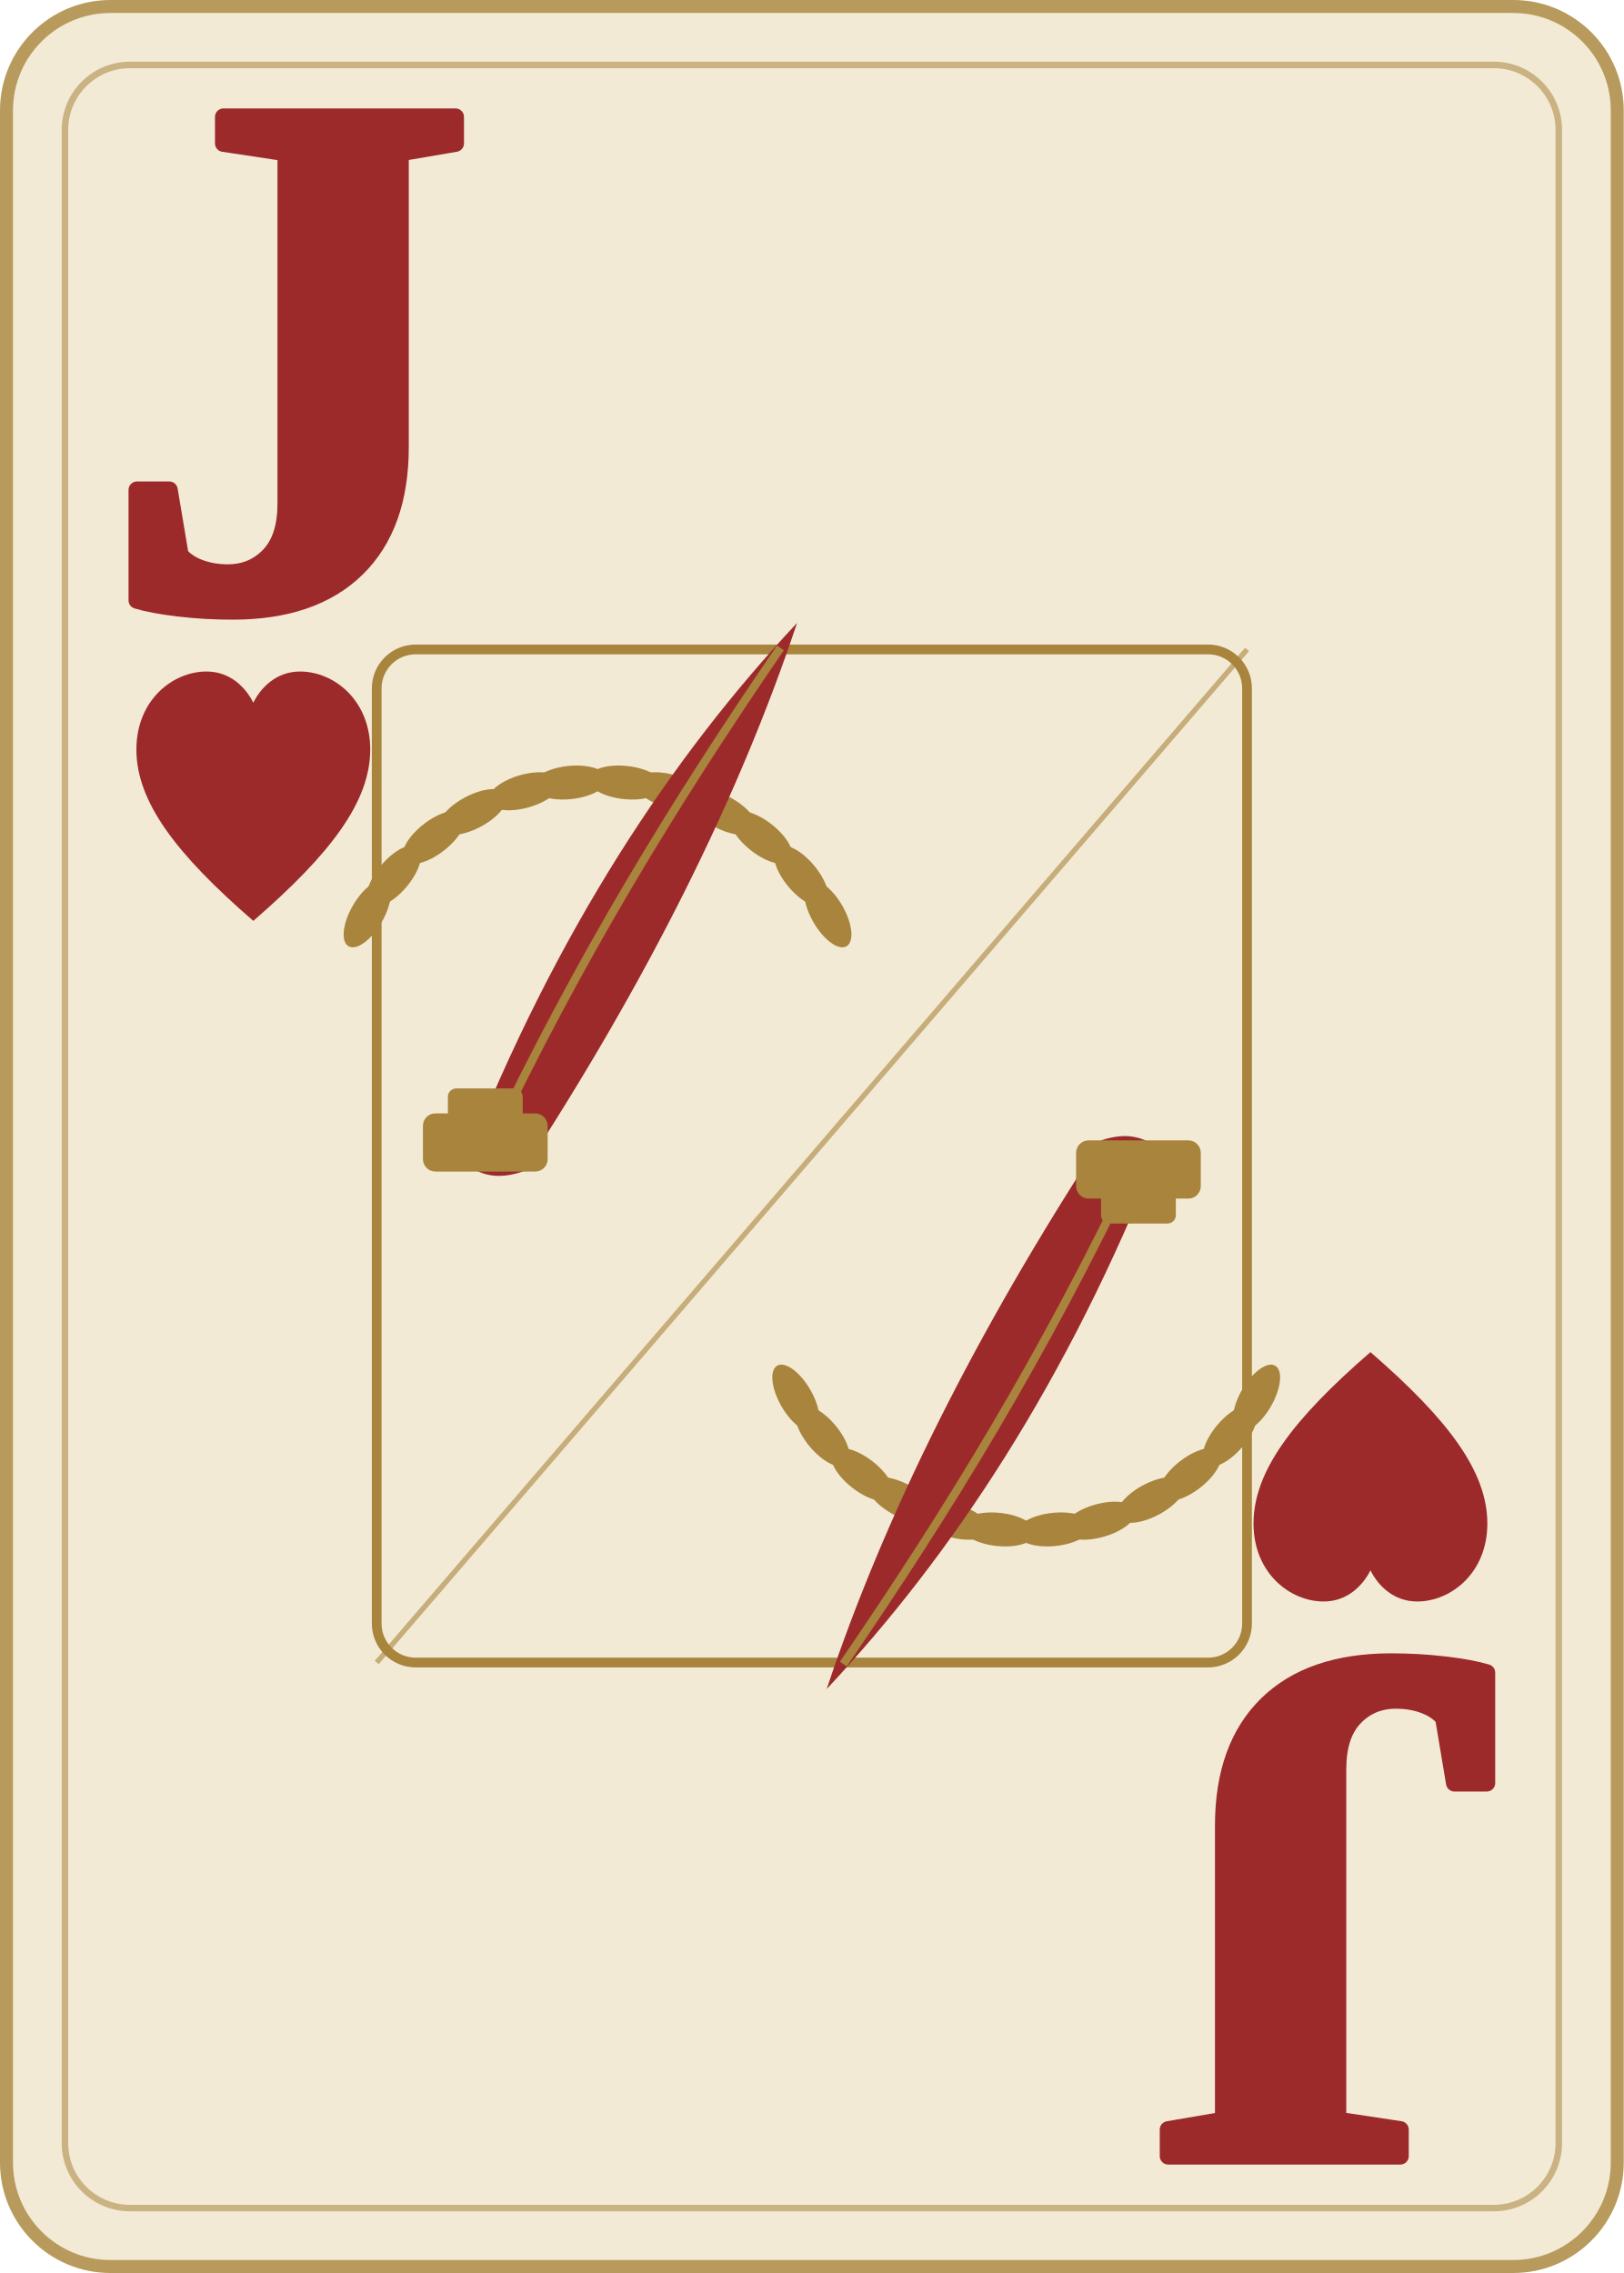
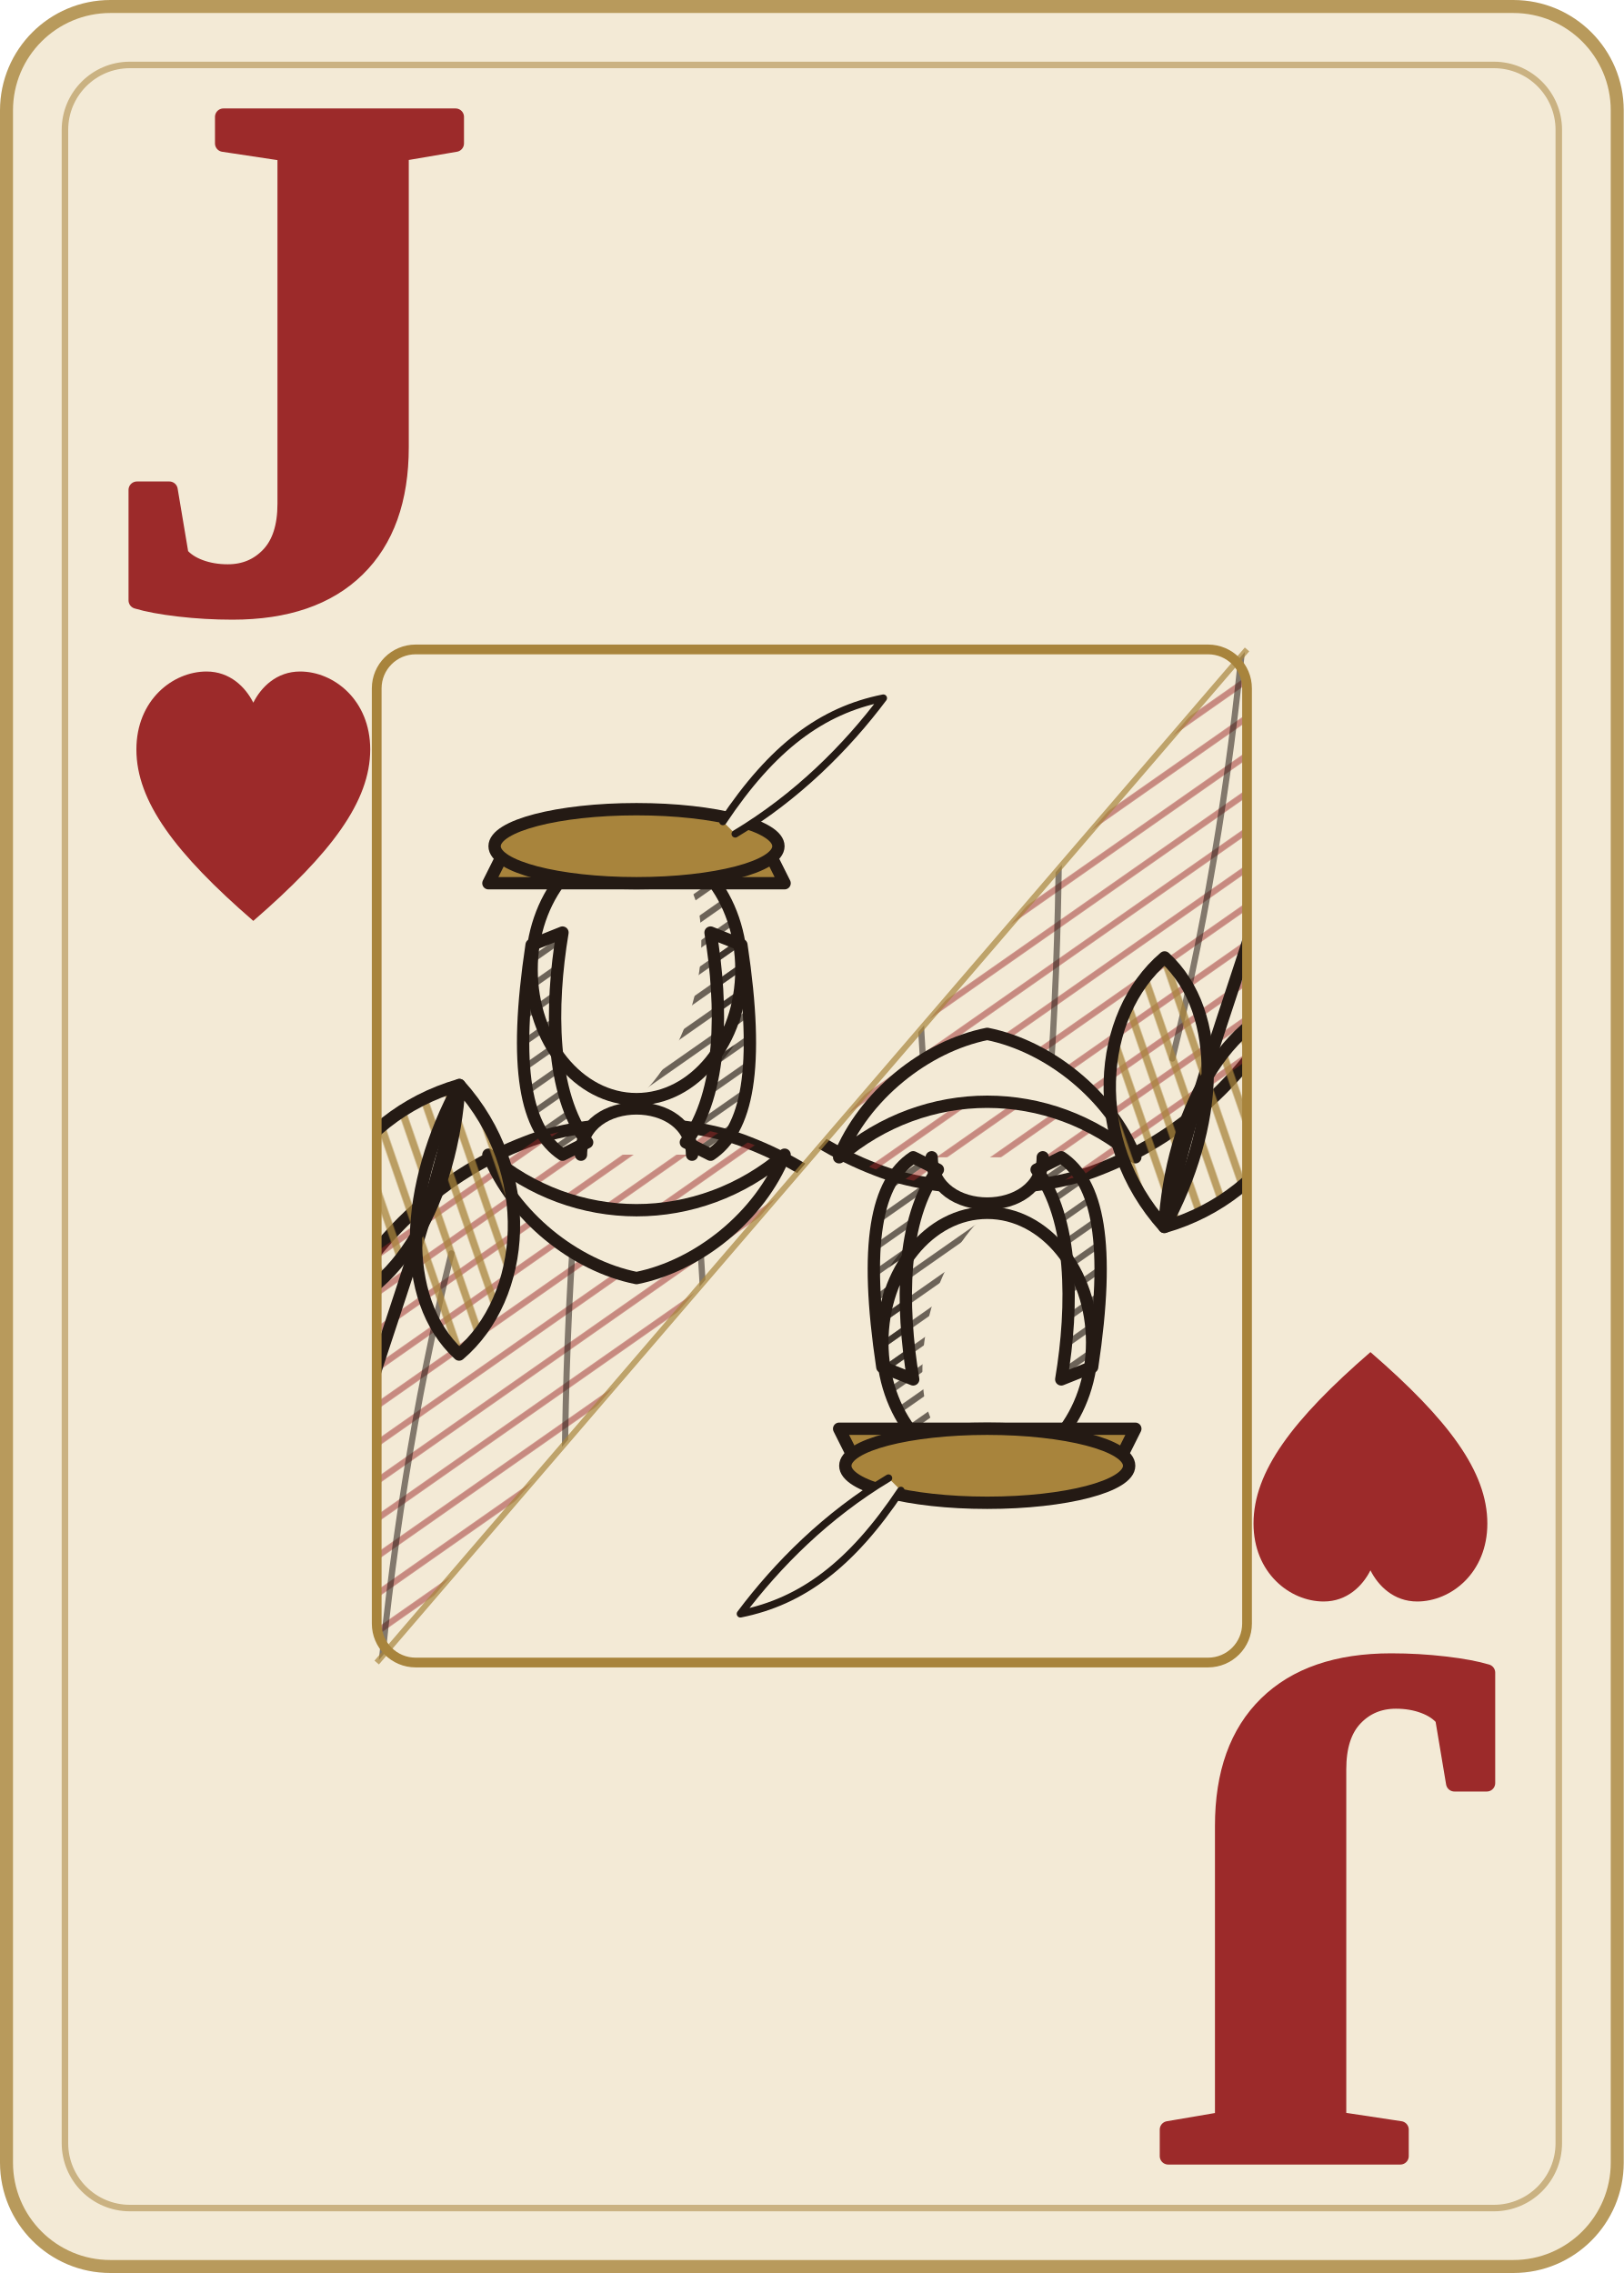
<svg xmlns="http://www.w3.org/2000/svg" viewBox="0 0 250 350">
  <defs>
    <path id="s" d="M50 102C20 76 5 56 5 36 5 17 19 6 32 6c9 0 15 6 18 12 3-6 9-12 18-12 13 0 27 11 27 30 0 20-15 40-45 66z" fill="#9c2a2a" />
    <g id="r">
      <path d="M28.02 -69.463 18.4 -70.917V-75.0H54.139V-70.917L45.638 -69.463V-24.161Q45.638 -12.025 38.926 -5.453Q32.215 1.119 19.799 1.119Q15.604 1.119 11.549 0.643Q7.494 0.168 5.089 -0.559V-17.562H10.067L11.745 -7.55Q12.808 -6.264 14.765 -5.537Q16.723 -4.81 19.072 -4.81Q22.931 -4.81 25.475 -7.494Q28.02 -10.179 28.02 -15.436Z" fill="#9c2a2a" stroke="#9c2a2a" stroke-width="2.6" stroke-linejoin="round" />
    </g>
  </defs>
  <rect x="1" y="1" width="248" height="348" rx="16" fill="#f3ead6" stroke="#b89a5c" stroke-width="2" />
  <rect x="10" y="10" width="230" height="330" rx="10" fill="none" stroke="#a8843c" stroke-width="1" opacity=".55" />
  <g>
    <use href="#r" transform="translate(16 93)" />
    <use href="#s" transform="translate(38 121.9) translate(-19 -20.9) scale(0.4)" />
  </g>
  <g transform="rotate(180 125.0 175.0)">
    <use href="#r" transform="translate(16 93)" />
    <use href="#s" transform="translate(38 121.9) translate(-19 -20.9) scale(0.4)" />
  </g>
-   <rect x="58" y="100" width="134" height="156" rx="6" fill="none" stroke="#a8843c" stroke-width="1.5" />
-   <path d="M58 256L192 100" stroke="#a8843c" stroke-width=".8" opacity=".6" />
-   <g transform="translate(92 142) scale(.64)">
-     <g>
-       <g>
-         <ellipse cx="-55.4" cy="-2" rx="9" ry="4" transform="rotate(-60 -55.4 -2)" fill="#a8843c" />
-         <ellipse cx="55.4" cy="-2" rx="9" ry="4" transform="rotate(60 55.4 -2)" fill="#a8843c" />
-         <ellipse cx="-39.4" cy="-20.4" rx="9" ry="4" transform="rotate(-38 -39.4 -20.4)" fill="#a8843c" />
-         <ellipse cx="39.4" cy="-20.4" rx="9" ry="4" transform="rotate(38 39.4 -20.4)" fill="#a8843c" />
-         <ellipse cx="-17.6" cy="-31.5" rx="9" ry="4" transform="rotate(-16 -17.6 -31.5)" fill="#a8843c" />
-         <ellipse cx="17.6" cy="-31.5" rx="9" ry="4" transform="rotate(16 17.6 -31.5)" fill="#a8843c" />
-         <ellipse cx="6.7" cy="-33.6" rx="9" ry="4" transform="rotate(6 6.7 -33.6)" fill="#a8843c" />
-         <ellipse cx="-6.7" cy="-33.6" rx="9" ry="4" transform="rotate(-6 -6.7 -33.6)" fill="#a8843c" />
-         <ellipse cx="30" cy="-26.5" rx="9" ry="4" transform="rotate(28 30 -26.5)" fill="#a8843c" />
-         <ellipse cx="-30" cy="-26.5" rx="9" ry="4" transform="rotate(-28 -30 -26.5)" fill="#a8843c" />
-         <ellipse cx="49" cy="-11.1" rx="9" ry="4" transform="rotate(50 49 -11.1)" fill="#a8843c" />
-         <ellipse cx="-49" cy="-11.1" rx="9" ry="4" transform="rotate(-50 -49 -11.1)" fill="#a8843c" />
-       </g>
-       <g transform="translate(4 0)">
-         <g>
-           <path d="M-36 58C-14 2 14-40 44-72 30-30 8 14-22 60c-6 2-10 1-14-2z" fill="#9c2a2a" />
-           <path d="M-30 54C-8 8 14-28 40-66" fill="none" stroke="#a8843c" stroke-width="2" />
-           <rect x="-46" y="46" width="30" height="14" rx="3" fill="#a8843c" />
-           <rect x="-40" y="40" width="18" height="8" rx="2" fill="#a8843c" />
+   <defs>
+     <clipPath id="cu">
+       <polygon points="58,100 192,100 58,256" />
+     </clipPath>
+     <clipPath id="cd">
+       <polygon points="192,256 192,100 58,256" />
+     </clipPath>
+     <pattern id="hh" width="5" height="5" patternUnits="userSpaceOnUse" patternTransform="rotate(-35)">
+       <path d="M0 2.5h5" stroke="#9c2a2a" stroke-width="1" opacity=".5" />
+     </pattern>
+     <pattern id="hg" width="4" height="4" patternUnits="userSpaceOnUse" patternTransform="rotate(55)">
+       <path d="M0 2h4" stroke="#a8843c" stroke-width="1.2" opacity=".75" />
+     </pattern>
+     <pattern id="hd" width="3.4" height="3.4" patternUnits="userSpaceOnUse" patternTransform="rotate(-35)">
+       <path d="M0 1.7h3.4" stroke="#241a14" stroke-width="1" opacity=".65" />
+     </pattern>
+   </defs>
+   <g clip-path="url(#cu)">
+     <g transform="translate(98 174) scale(.95)">
+       <g stroke="#241a14" stroke-width="2" stroke-linejoin="round" stroke-linecap="round">
+         <path d="M-64 94C-62 40-44 12-18 2 -8 -2 8 -2 18 2 44 12 62 40 64 94Z" fill="#f3ead6" />
+         <path d="M-64 94C-62 40-44 12-18 2 -8 -2 8 -2 18 2 44 12 62 40 64 94Z" fill="url(#hh)" stroke="none" />
+         <path d="M-30 20C-36 44-40 70-42 94M30 20C36 44 40 70 42 94M-10 14C-12 40-12 70-11 94M10 14C12 40 12 70 11 94" fill="none" stroke-width="1" opacity=".55" />
+         <path d="M-24 4C-10 16 10 16 24 4 20 14 10 22 0 24-10 22-20 14-24 4Z" fill="#f3ead6" />
+         <path d="M-9 4C-9 -6 9 -6 9 4" fill="#f3ead6" />
+         <ellipse cx="0" cy="-26" rx="17" ry="21" fill="#f3ead6" />
+         <path d="M4-47C16-44 20-30 16-14 12-8 6-5 0-5 8-12 12-26 10-36 8-42 6-45 4-47Z" fill="url(#hd)" stroke="none" />
+         <path d="M-17-30C-20-10-18 0-12 4L-8 2C-14-6-14-20-12-32ZM17-30C20-10 18 0 12 4L8 2C14-6 14-20 12-32Z" fill="url(#hd)" />
+         <path d="M-22-44C-22-52 22-52 22-44L24-40H-24Z" fill="#a8843c" />
+         <ellipse cx="0" cy="-46" rx="23" ry="6" fill="#a8843c" />
+         <path d="M14-50C22-62 30-68 40-70 34-62 26-54 16-48" fill="#f3ead6" stroke-width="1.2" />
+         <g transform="translate(-48 60) rotate(16)">
+           <path d="M0 10C-2-20 2-40 0-70" stroke-width="2" />
+           <path d="M0-70C-16-60-20-40-12-28 0-34 4-52 0-70ZM0-70C16-60 20-40 12-28 0-34-4-52 0-70Z" fill="url(#hg)" />
        </g>
      </g>
    </g>
  </g>
-   <g transform="translate(158 214) rotate(180) scale(.64)">
-     <g>
-       <g>
-         <ellipse cx="-55.4" cy="-2" rx="9" ry="4" transform="rotate(-60 -55.4 -2)" fill="#a8843c" />
-         <ellipse cx="55.4" cy="-2" rx="9" ry="4" transform="rotate(60 55.4 -2)" fill="#a8843c" />
-         <ellipse cx="-39.4" cy="-20.4" rx="9" ry="4" transform="rotate(-38 -39.4 -20.4)" fill="#a8843c" />
-         <ellipse cx="39.4" cy="-20.4" rx="9" ry="4" transform="rotate(38 39.4 -20.4)" fill="#a8843c" />
-         <ellipse cx="-17.6" cy="-31.5" rx="9" ry="4" transform="rotate(-16 -17.6 -31.5)" fill="#a8843c" />
-         <ellipse cx="17.6" cy="-31.5" rx="9" ry="4" transform="rotate(16 17.6 -31.5)" fill="#a8843c" />
-         <ellipse cx="6.7" cy="-33.6" rx="9" ry="4" transform="rotate(6 6.7 -33.6)" fill="#a8843c" />
-         <ellipse cx="-6.7" cy="-33.6" rx="9" ry="4" transform="rotate(-6 -6.7 -33.6)" fill="#a8843c" />
-         <ellipse cx="30" cy="-26.5" rx="9" ry="4" transform="rotate(28 30 -26.5)" fill="#a8843c" />
-         <ellipse cx="-30" cy="-26.5" rx="9" ry="4" transform="rotate(-28 -30 -26.5)" fill="#a8843c" />
-         <ellipse cx="49" cy="-11.1" rx="9" ry="4" transform="rotate(50 49 -11.1)" fill="#a8843c" />
-         <ellipse cx="-49" cy="-11.1" rx="9" ry="4" transform="rotate(-50 -49 -11.1)" fill="#a8843c" />
-       </g>
-       <g transform="translate(4 0)">
-         <g>
-           <path d="M-36 58C-14 2 14-40 44-72 30-30 8 14-22 60c-6 2-10 1-14-2z" fill="#9c2a2a" />
-           <path d="M-30 54C-8 8 14-28 40-66" fill="none" stroke="#a8843c" stroke-width="2" />
-           <rect x="-46" y="46" width="30" height="14" rx="3" fill="#a8843c" />
-           <rect x="-40" y="40" width="18" height="8" rx="2" fill="#a8843c" />
+   <g clip-path="url(#cd)">
+     <g transform="translate(152 182) rotate(180) scale(.95)">
+       <g stroke="#241a14" stroke-width="2" stroke-linejoin="round" stroke-linecap="round">
+         <path d="M-64 94C-62 40-44 12-18 2 -8 -2 8 -2 18 2 44 12 62 40 64 94Z" fill="#f3ead6" />
+         <path d="M-64 94C-62 40-44 12-18 2 -8 -2 8 -2 18 2 44 12 62 40 64 94Z" fill="url(#hh)" stroke="none" />
+         <path d="M-30 20C-36 44-40 70-42 94M30 20C36 44 40 70 42 94M-10 14C-12 40-12 70-11 94M10 14C12 40 12 70 11 94" fill="none" stroke-width="1" opacity=".55" />
+         <path d="M-24 4C-10 16 10 16 24 4 20 14 10 22 0 24-10 22-20 14-24 4Z" fill="#f3ead6" />
+         <path d="M-9 4C-9 -6 9 -6 9 4" fill="#f3ead6" />
+         <ellipse cx="0" cy="-26" rx="17" ry="21" fill="#f3ead6" />
+         <path d="M4-47C16-44 20-30 16-14 12-8 6-5 0-5 8-12 12-26 10-36 8-42 6-45 4-47Z" fill="url(#hd)" stroke="none" />
+         <path d="M-17-30C-20-10-18 0-12 4L-8 2C-14-6-14-20-12-32ZM17-30C20-10 18 0 12 4L8 2C14-6 14-20 12-32Z" fill="url(#hd)" />
+         <path d="M-22-44C-22-52 22-52 22-44L24-40H-24Z" fill="#a8843c" />
+         <ellipse cx="0" cy="-46" rx="23" ry="6" fill="#a8843c" />
+         <path d="M14-50C22-62 30-68 40-70 34-62 26-54 16-48" fill="#f3ead6" stroke-width="1.2" />
+         <g transform="translate(-48 60) rotate(16)">
+           <path d="M0 10C-2-20 2-40 0-70" stroke-width="2" />
+           <path d="M0-70C-16-60-20-40-12-28 0-34 4-52 0-70ZM0-70C16-60 20-40 12-28 0-34-4-52 0-70Z" fill="url(#hg)" />
        </g>
      </g>
    </g>
  </g>
+   <path d="M58 256L192 100" stroke="#a8843c" stroke-width=".9" opacity=".7" />
+   <rect x="58" y="100" width="134" height="156" rx="6" fill="none" stroke="#a8843c" stroke-width="1.5" />
</svg>
